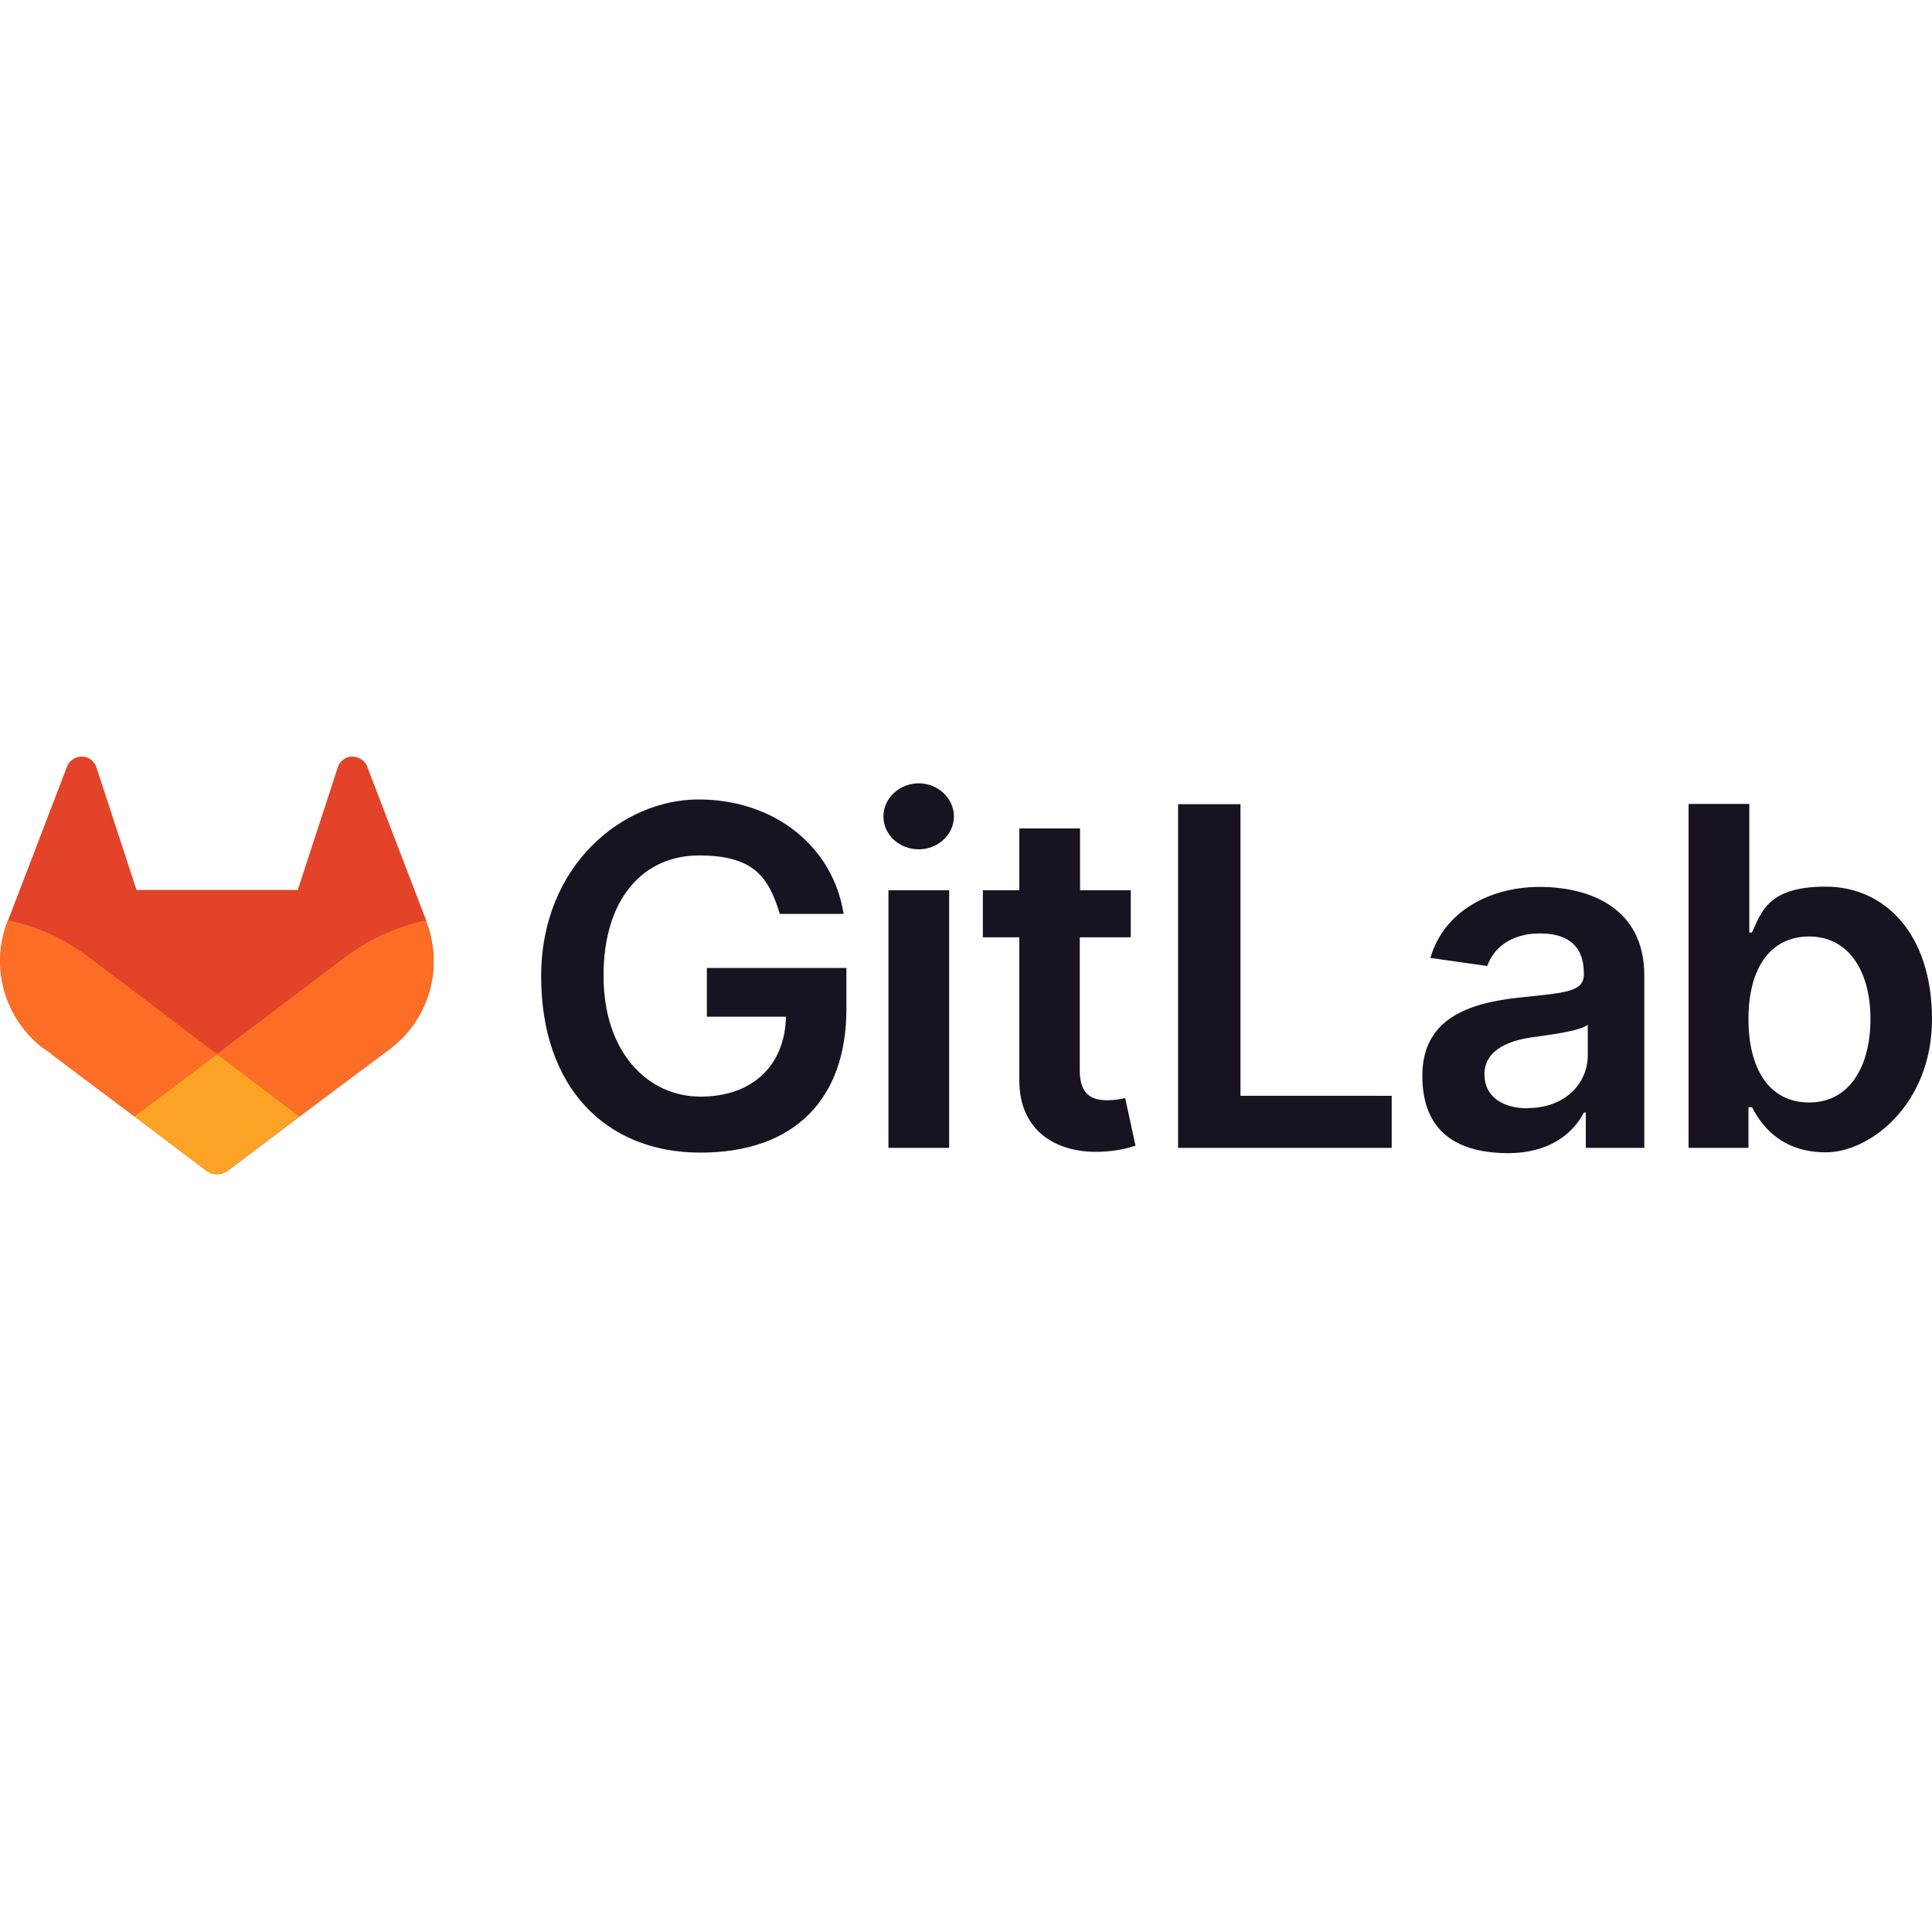
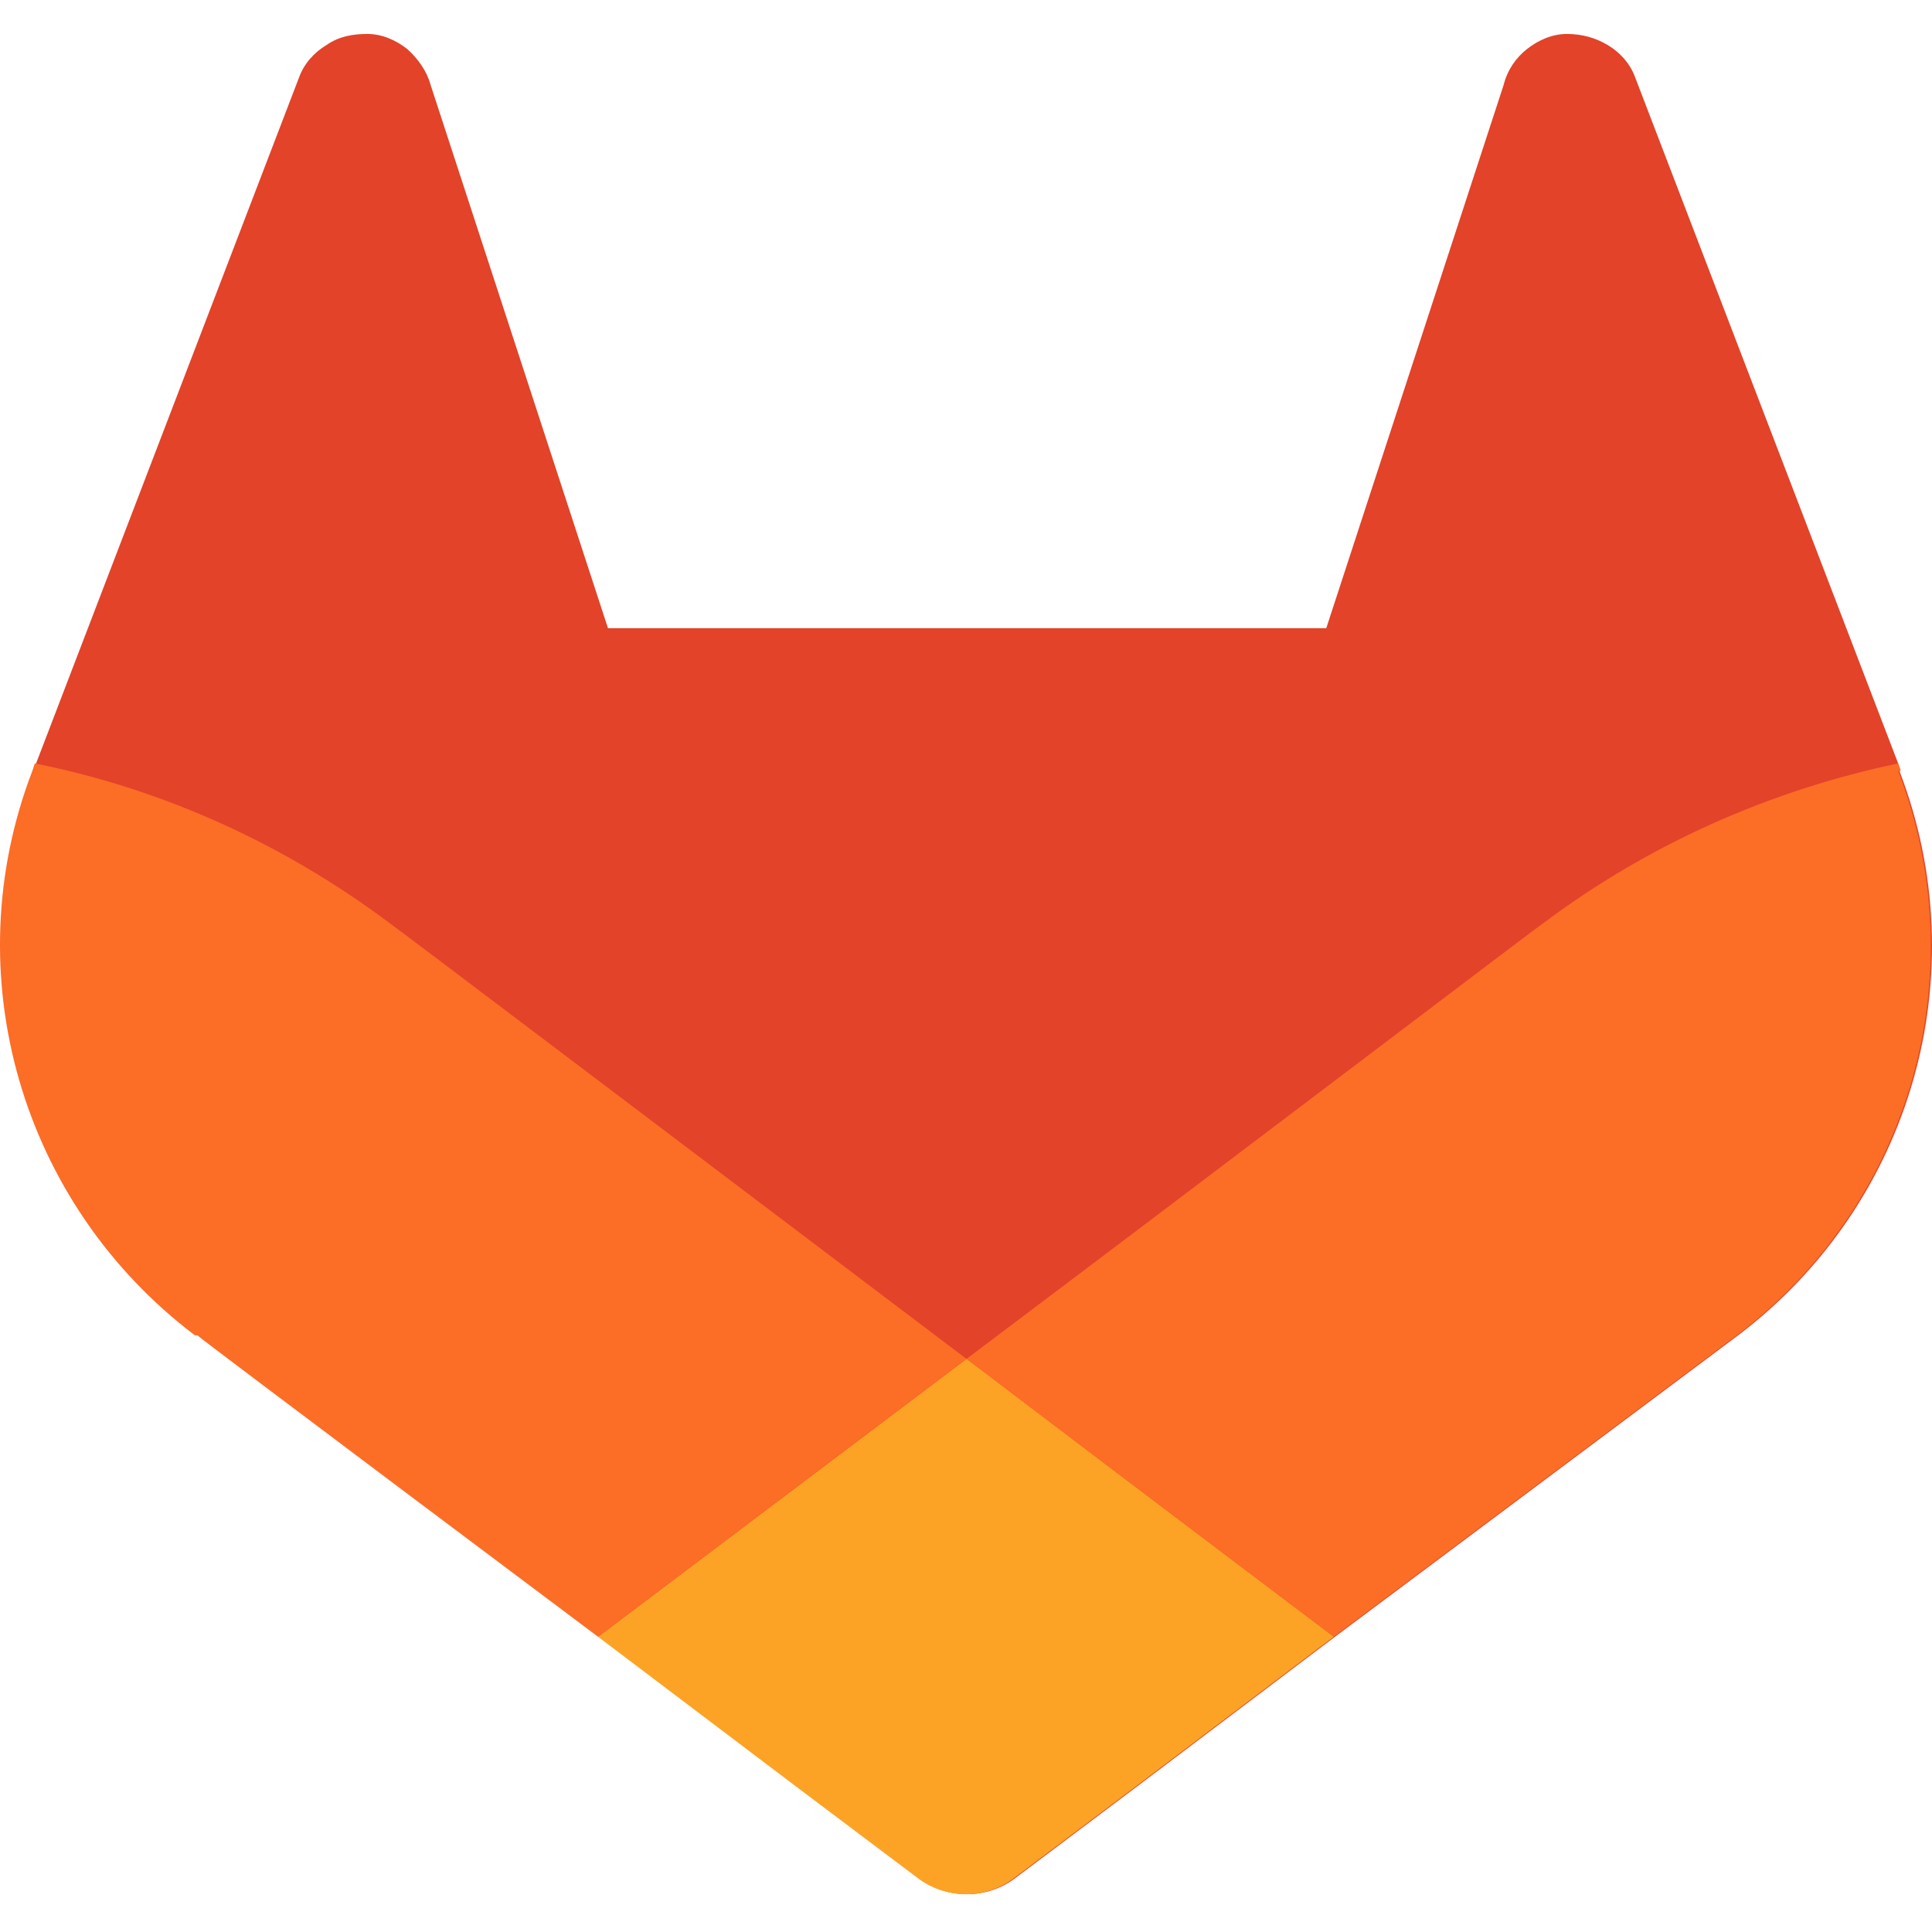
- <svg xmlns="http://www.w3.org/2000/svg" width="24" height="24" viewBox="0 0 512 111" version="1.1" preserveAspectRatio="xMidYMid">
+ <svg xmlns="http://www.w3.org/2000/svg" width="24" height="24" viewBox="0 0 256 247" version="1.1" preserveAspectRatio="xMidYMid">
  <g>
-     <g transform="translate(143.4116, 7.0854)" fill="#171321">
-       <path d="M63.326,34.615 L80.154,34.615 C77.349,16.754 61.85,4.281 41.701,4.281 C21.551,4.281 -4.19539941e-14,21.773 -4.19539941e-14,51.148 C-4.19539941e-14,80.523 17.049,97.867 42.217,97.867 C67.385,97.867 80.892,83.401 80.892,59.857 L80.892,48.934 L43.915,48.934 L43.915,61.85 L64.876,61.85 C64.58,74.84 55.945,83.032 42.217,83.032 C28.489,83.032 16.533,71.592 16.533,51 C16.533,30.408 27.161,19.116 41.848,19.116 C56.536,19.116 60.3,25.02 63.252,34.615 L63.326,34.615 L63.326,34.615 Z" />
-       <path d="M92.036,96.612 L108.126,96.612 L108.126,28.342 L92.036,28.342 L92.036,96.612 Z M100.081,17.492 C105.174,17.492 109.381,13.58 109.381,8.783 C109.381,3.986 105.174,0 100.081,0 C94.989,0 90.708,3.912 90.708,8.783 C90.708,13.654 94.915,17.492 100.081,17.492 Z" />
-       <path d="M156.322,28.342 L142.815,28.342 L142.815,11.957 L126.725,11.957 L126.725,28.342 L117.057,28.342 L117.057,40.815 L126.725,40.815 L126.725,78.825 C126.725,91.667 135.951,98.015 148.055,97.646 C152.631,97.498 155.805,96.612 157.503,96.022 L154.772,83.401 C153.886,83.622 152.041,83.992 150.048,83.992 C145.989,83.992 142.741,82.589 142.741,76.094 L142.741,40.815 L156.248,40.815 L156.248,28.342 L156.322,28.342 L156.322,28.342 Z" />
-       <polygon points="168.795 96.612 225.404 96.612 225.404 82.811 185.327 82.811 185.327 5.535 168.795 5.535 168.795 96.612" />
-       <path d="M256.255,98.015 C266.957,98.015 273.378,92.996 276.331,87.239 L276.847,87.239 L276.847,96.612 L292.347,96.612 L292.347,50.926 C292.347,32.844 277.659,27.456 264.595,27.456 C251.532,27.456 239.206,33.877 235.663,46.277 L250.72,48.417 C252.344,43.767 256.846,39.782 264.743,39.782 C272.64,39.782 276.331,43.619 276.331,50.336 L276.331,50.631 C276.331,55.281 271.459,55.502 259.429,56.757 C246.144,58.159 233.523,62.145 233.523,77.497 C233.523,92.848 243.339,98.015 256.403,98.015 L256.255,98.015 Z M261.496,86.132 C254.779,86.132 249.982,83.032 249.982,77.128 C249.982,71.223 255.37,68.345 262.603,67.311 C266.81,66.721 275.297,65.688 277.364,63.99 L277.364,72.035 C277.364,79.637 271.238,86.058 261.496,86.058 L261.496,86.058 L261.496,86.132 Z" />
-       <path d="M304.156,96.612 L319.95,96.612 L319.95,85.837 L320.91,85.837 C323.419,90.782 328.733,97.793 340.468,97.793 C352.203,97.793 368.588,85.025 368.588,62.514 C368.588,40.003 356.189,27.382 340.394,27.382 C324.6,27.382 323.345,34.615 320.836,39.56 L320.171,39.56 L320.171,5.462 L304.082,5.462 L304.082,96.539 L304.156,96.539 L304.156,96.612 Z M319.95,62.44 C319.95,49.155 325.633,40.593 336.04,40.593 C346.447,40.593 352.277,49.745 352.277,62.44 C352.277,75.135 346.668,84.582 336.04,84.582 C325.412,84.582 319.95,75.651 319.95,62.44 Z" />
-     </g>
-     <g transform="translate(-0, 0)">
-       <path d="M113.077,43.841 L112.93,43.398 L97.283,2.583 C96.987,1.771 96.397,1.107 95.659,0.664 C94.921,0.221 94.109,0 93.223,0 C92.338,0 91.526,0.369 90.862,0.886 C90.197,1.402 89.681,2.14 89.459,3.026 L78.905,35.353 L36.171,35.353 L25.617,3.026 C25.395,2.214 24.879,1.476 24.215,0.886 C23.55,0.369 22.738,0 21.853,0 C20.967,0 20.155,0.148 19.417,0.664 C18.679,1.107 18.089,1.771 17.793,2.583 L2.146,43.398 L1.999,43.841 C-2.651,55.945 1.335,69.599 11.667,77.423 L11.815,77.423 C11.815,77.497 35.654,95.358 35.654,95.358 L47.463,104.288 L54.623,109.676 C56.32,111.005 58.756,111.005 60.453,109.676 L67.613,104.288 L79.422,95.358 L103.409,77.423 L103.409,77.423 C113.741,69.599 117.653,55.945 113.003,43.841 L113.077,43.841 Z" fill="#E24329" />
-       <path d="M113.077,43.841 L112.93,43.398 C105.18,45.022 98.021,48.269 91.895,52.845 C91.821,52.845 73.296,66.942 57.501,78.825 C69.163,87.682 79.348,95.358 79.348,95.358 L103.335,77.423 L103.335,77.423 C113.668,69.599 117.579,55.945 112.93,43.841 L113.077,43.841 Z" fill="#FC6D26" />
-       <path d="M35.581,95.358 L47.39,104.288 L54.549,109.676 C56.246,111.005 58.682,111.005 60.38,109.676 L67.539,104.288 L79.348,95.358 C79.348,95.358 69.163,87.682 57.501,78.825 C45.766,87.682 35.581,95.358 35.581,95.358 L35.581,95.358 L35.581,95.358 Z" fill="#FCA326" />
-       <path d="M23.107,52.845 C16.982,48.269 9.822,44.948 2.073,43.398 L1.925,43.841 C-2.725,55.945 1.261,69.599 11.594,77.423 L11.741,77.423 C11.741,77.497 35.581,95.358 35.581,95.358 C35.581,95.358 45.766,87.682 57.501,78.825 C41.78,66.942 23.255,52.919 23.107,52.845 L23.107,52.845 L23.107,52.845 Z" fill="#FC6D26" />
-     </g>
+     <path d="M251.845,97.642 L251.517,96.656 L216.668,5.753 C216.01,3.945 214.695,2.466 213.051,1.479 C211.408,0.493 209.599,0 207.627,0 C205.654,0 203.846,0.822 202.367,1.973 C200.887,3.123 199.737,4.767 199.243,6.74 L175.737,78.739 L80.56,78.739 L57.054,6.74 C56.561,4.931 55.41,3.288 53.931,1.973 C52.451,0.822 50.643,0 48.67,0 C46.698,0 44.89,0.329 43.246,1.479 C41.602,2.466 40.287,3.945 39.629,5.753 L4.781,96.656 L4.452,97.642 C-5.904,124.601 2.972,155.011 25.986,172.436 L26.314,172.436 C26.314,172.6 79.41,212.38 79.41,212.38 L105.711,232.271 L121.656,244.27 C125.436,247.229 130.861,247.229 134.642,244.27 L150.587,232.271 L176.888,212.38 L230.311,172.436 L230.311,172.436 C253.325,155.011 262.037,124.601 251.681,97.642 L251.845,97.642 Z" fill="#E24329" />
+     <path d="M251.845,97.642 L251.517,96.656 C234.257,100.272 218.312,107.505 204.668,117.697 C204.504,117.697 163.244,149.094 128.066,175.559 C154.039,195.285 176.723,212.38 176.723,212.38 L230.147,172.436 L230.147,172.436 C253.16,155.011 261.873,124.601 251.517,97.642 L251.845,97.642 Z" fill="#FC6D26" />
+     <path d="M79.245,212.38 L105.546,232.271 L121.491,244.27 C125.272,247.229 130.697,247.229 134.477,244.27 L150.422,232.271 L176.723,212.38 C176.723,212.38 154.039,195.285 128.066,175.559 C101.93,195.285 79.245,212.38 79.245,212.38 L79.245,212.38 L79.245,212.38 Z" fill="#FCA326" />
+     <path d="M51.465,117.697 C37.821,107.505 21.876,100.108 4.616,96.656 L4.287,97.642 C-6.069,124.601 2.808,155.011 25.821,172.436 L26.15,172.436 C26.15,172.6 79.245,212.38 79.245,212.38 C79.245,212.38 101.93,195.285 128.066,175.559 C93.053,149.094 51.794,117.861 51.465,117.697 L51.465,117.697 L51.465,117.697 Z" fill="#FC6D26" />
  </g>
</svg>
